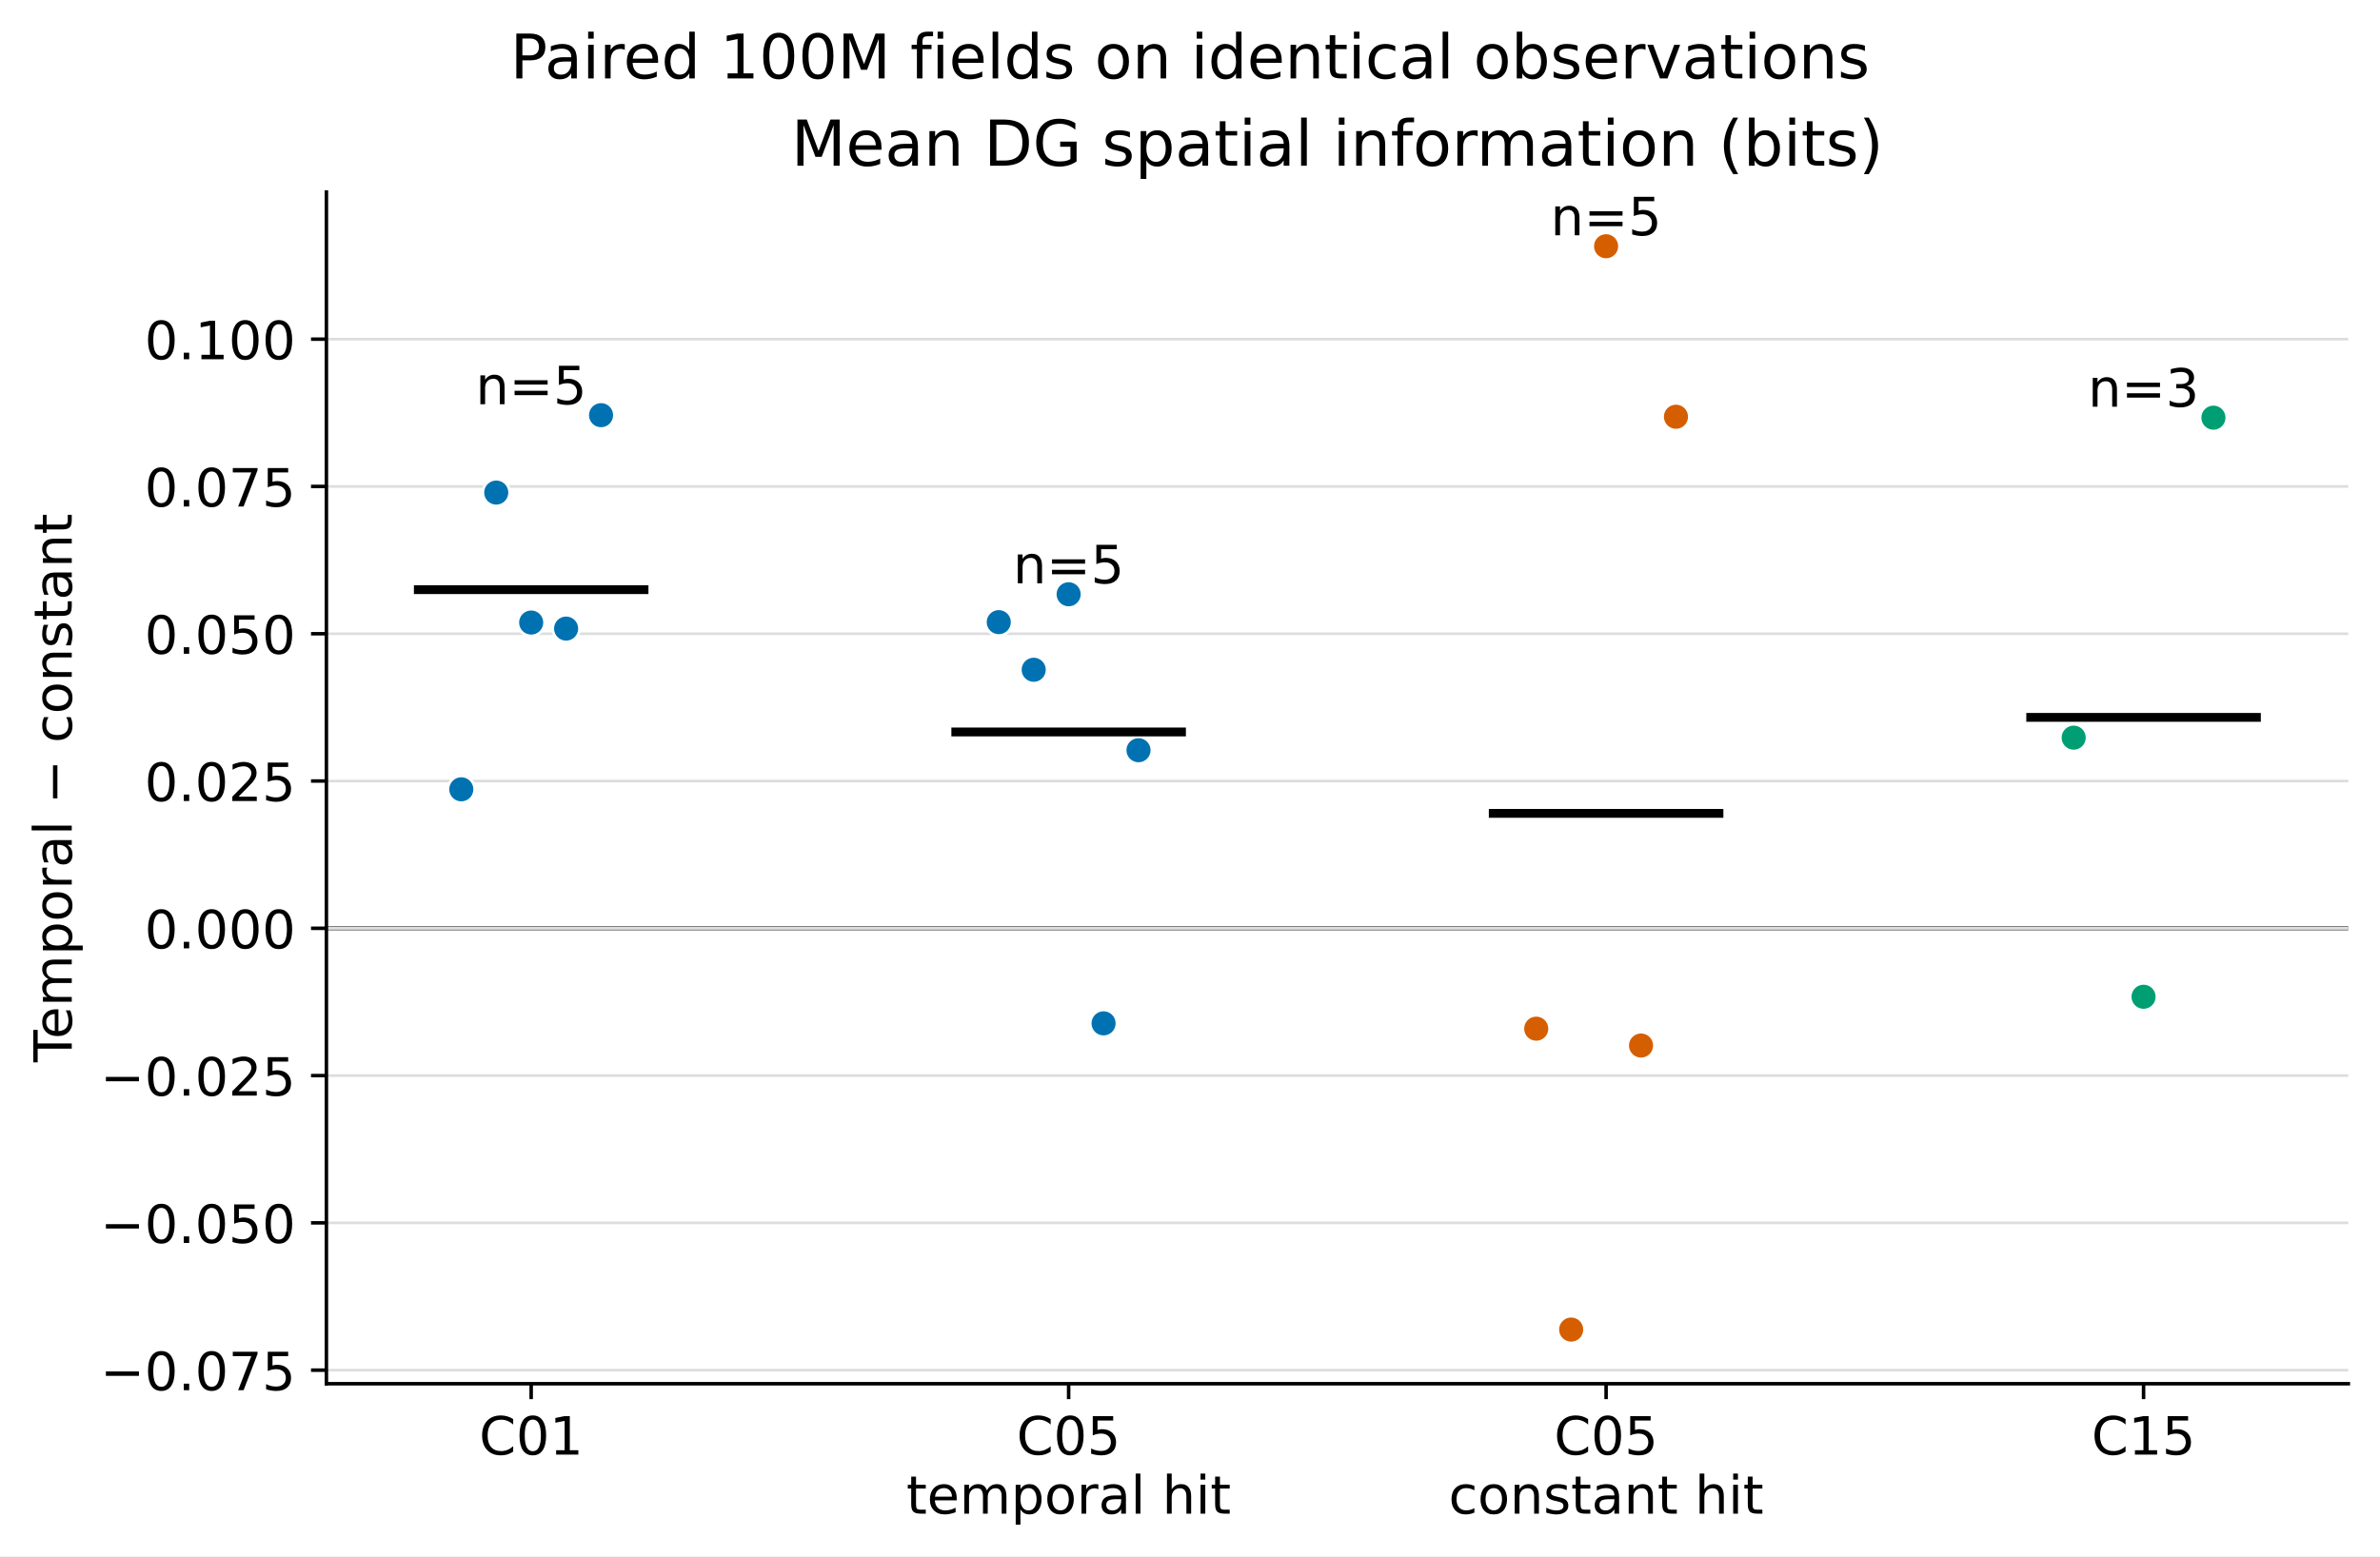
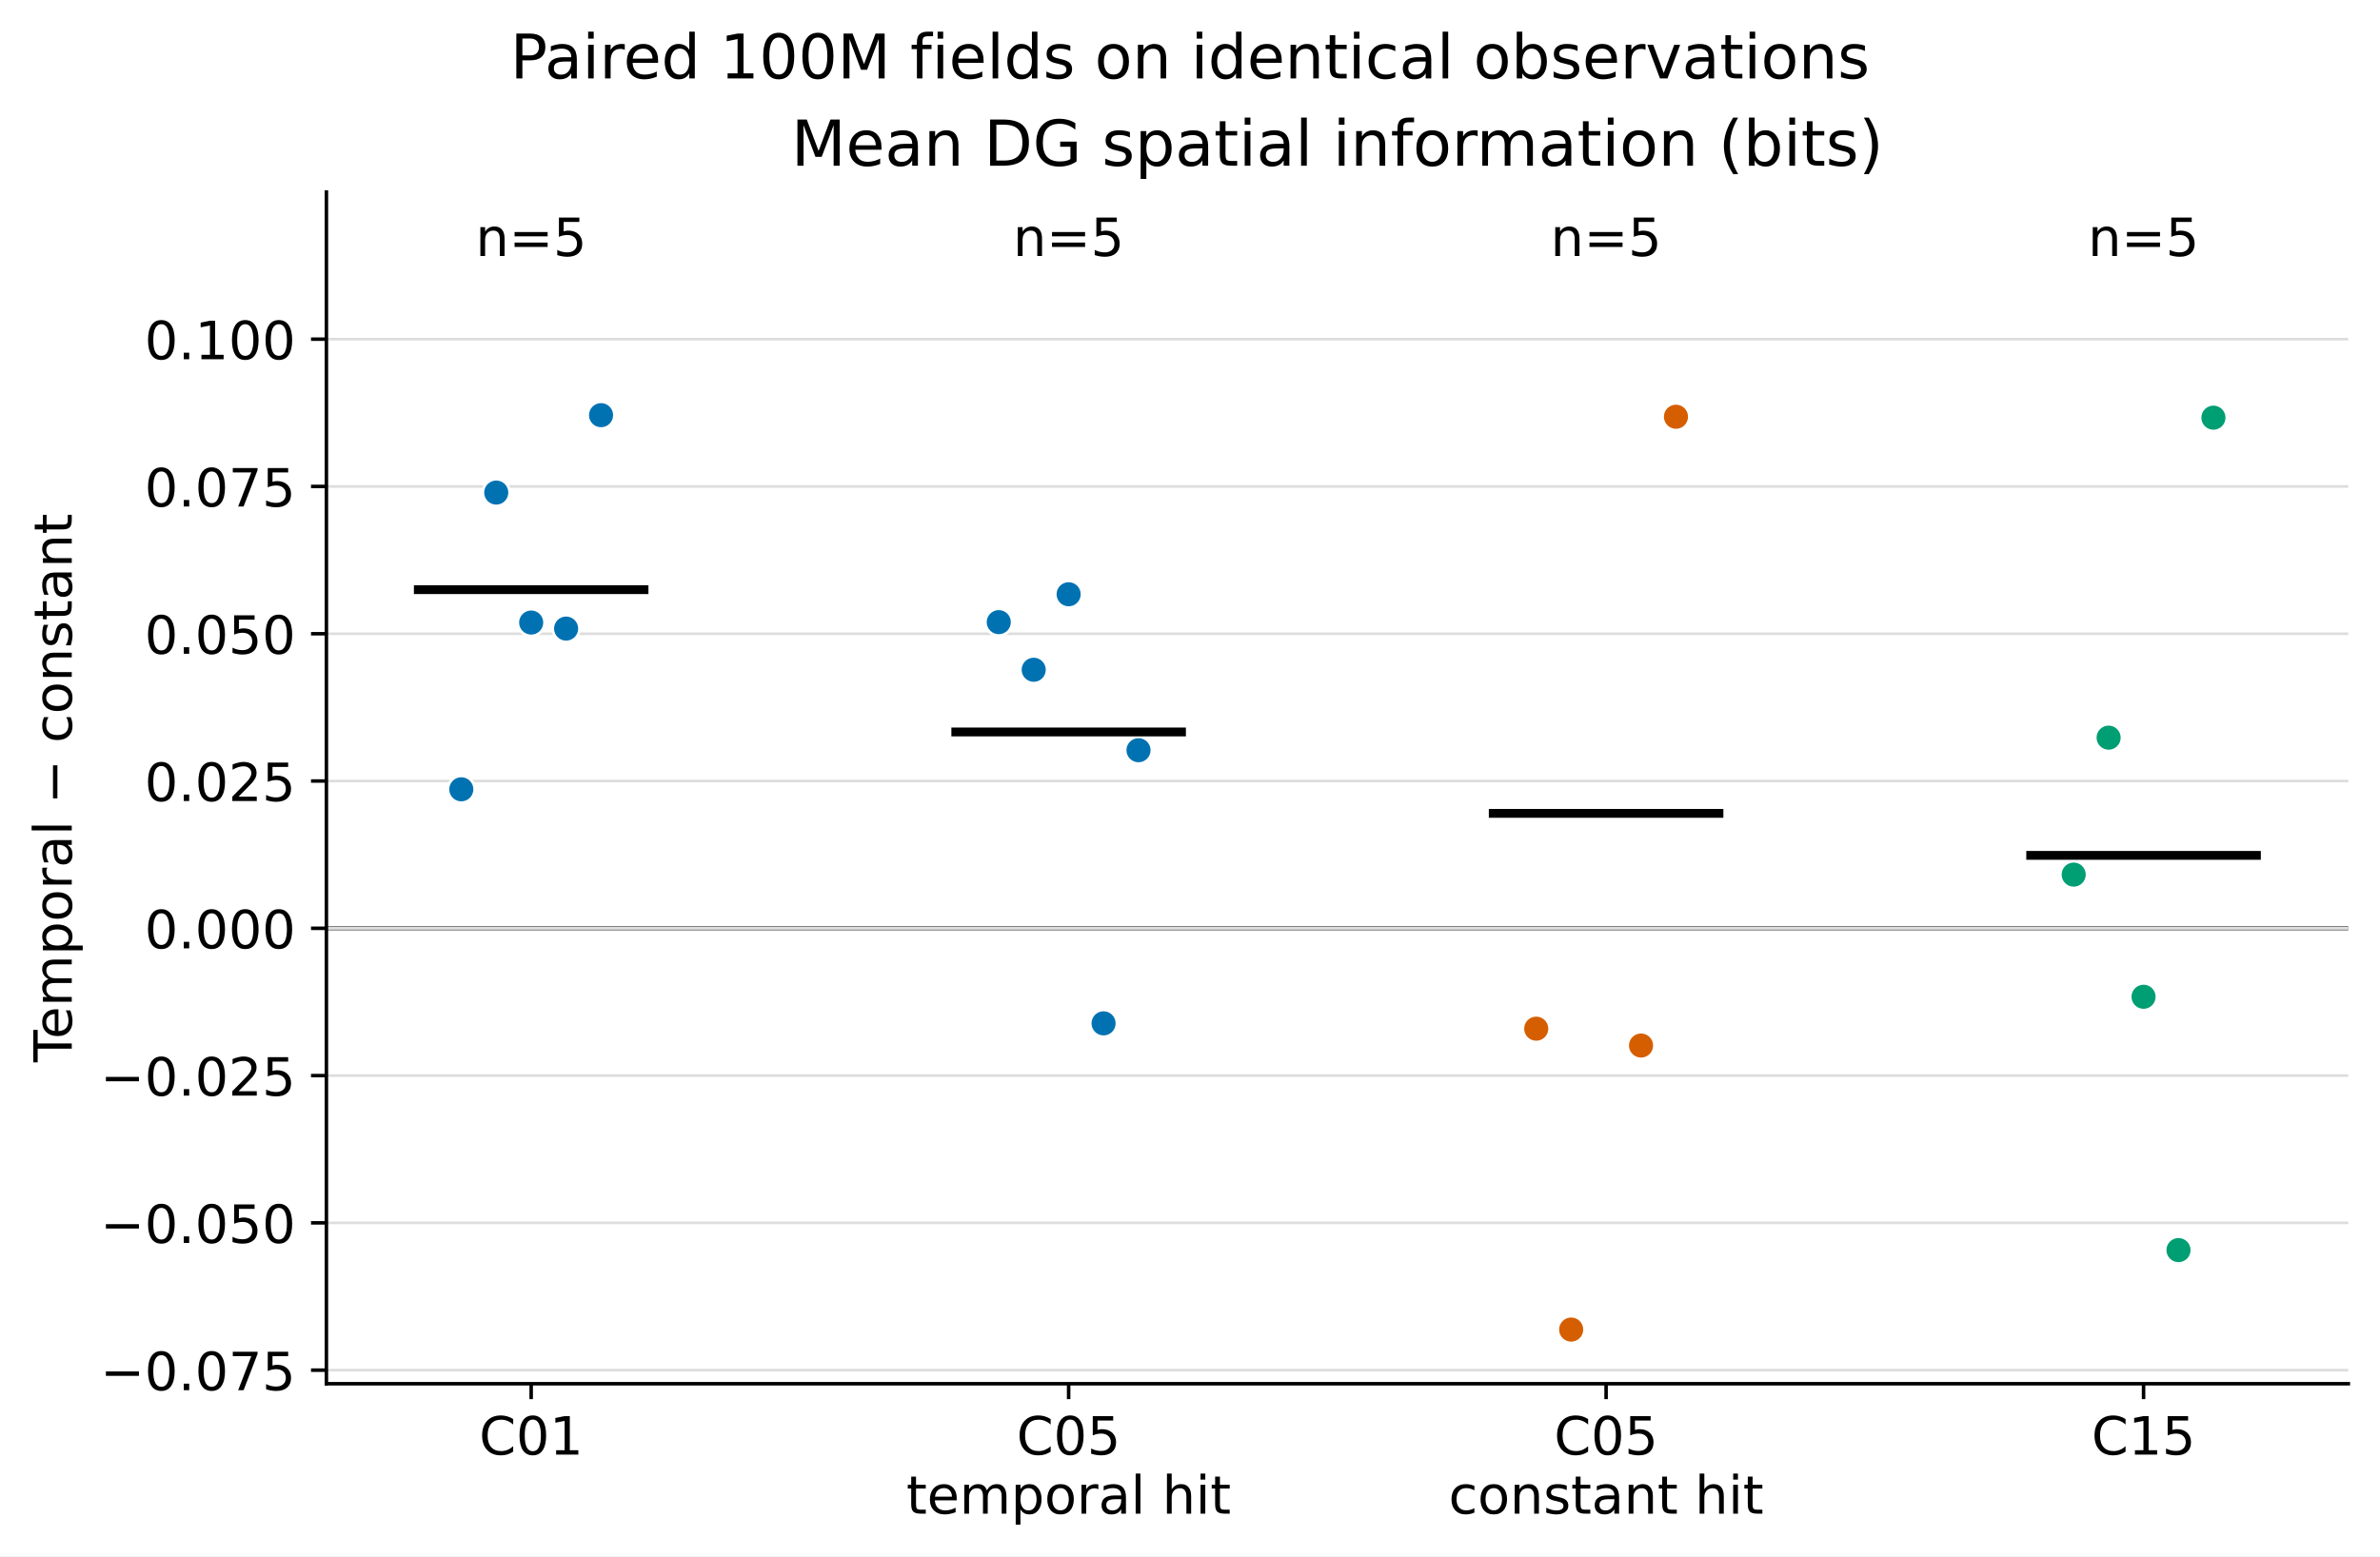
<svg xmlns="http://www.w3.org/2000/svg" xmlns:xlink="http://www.w3.org/1999/xlink" width="541.2pt" height="354pt" viewBox="0 0 541.2 354" version="1.1">
  <defs>
    <style type="text/css">*{stroke-linejoin: round; stroke-linecap: butt}</style>
  </defs>
  <g id="figure_1">
    <g id="patch_1">
      <path d="M 0 354 L 541.2 354 L 541.2 0 L 0 0 z " style="fill: #ffffff" />
    </g>
    <g id="axes_1">
      <g id="patch_2">
        <path d="M 74.223 314.748 L 534 314.748 L 534 43.692 L 74.223 43.692 z " style="fill: #ffffff" />
      </g>
      <g id="line2d_1">
        <path d="M 74.223 211.155 L 534 211.155 " clip-path="url(#pb184d800bf)" style="fill: none; stroke: #777777; stroke-linecap: square" />
      </g>
      <g id="matplotlib.axis_1">
        <g id="xtick_1">
          <g id="line2d_2">
            <defs>
              <path id="mef62edf60f" d="M 0 0 L 0 3.5 " style="stroke: #000000; stroke-width: 0.8" />
            </defs>
            <g>
              <use xlink:href="#mef62edf60f" x="120.787" y="314.748" style="stroke: #000000; stroke-width: 0.8" />
            </g>
          </g>
          <g id="text_1">
            <text style="font-size: 12px; font-family: 'DejaVu Sans'; text-anchor: middle" x="120.787" y="330.867" transform="rotate(-0 120.7874 330.8665)">C01</text>
          </g>
        </g>
        <g id="xtick_2">
          <g id="line2d_3">
            <g>
              <use xlink:href="#mef62edf60f" x="243.003" y="314.748" style="stroke: #000000; stroke-width: 0.8" />
            </g>
          </g>
          <g id="text_2">
            <text style="font-size: 12px; font-family: 'DejaVu Sans'" transform="translate(231.1787 330.8665)">C05</text>
            <text style="font-size: 12px; font-family: 'DejaVu Sans'" transform="translate(206.0958 344.3039)">temporal hit</text>
          </g>
        </g>
        <g id="xtick_3">
          <g id="line2d_4">
            <g>
              <use xlink:href="#mef62edf60f" x="365.219" y="314.748" style="stroke: #000000; stroke-width: 0.8" />
            </g>
          </g>
          <g id="text_3">
            <text style="font-size: 12px; font-family: 'DejaVu Sans'" transform="translate(353.3946 330.8665)">C05</text>
            <text style="font-size: 12px; font-family: 'DejaVu Sans'" transform="translate(329.4087 344.3039)">constant hit</text>
          </g>
        </g>
        <g id="xtick_4">
          <g id="line2d_5">
            <g>
              <use xlink:href="#mef62edf60f" x="487.435" y="314.748" style="stroke: #000000; stroke-width: 0.8" />
            </g>
          </g>
          <g id="text_4">
            <text style="font-size: 12px; font-family: 'DejaVu Sans'; text-anchor: middle" x="487.435" y="330.867" transform="rotate(-0 487.4352 330.8665)">C15</text>
          </g>
        </g>
      </g>
      <g id="matplotlib.axis_2">
        <g id="ytick_1">
          <g id="line2d_6">
            <path d="M 74.223 311.66 L 534 311.66 " clip-path="url(#pb184d800bf)" style="fill: none; stroke: #dddddd; stroke-width: 0.6; stroke-linecap: square" />
          </g>
          <g id="line2d_7">
            <defs>
              <path id="md314a975cc" d="M 0 0 L -3.5 0 " style="stroke: #000000; stroke-width: 0.8" />
            </defs>
            <g>
              <use xlink:href="#md314a975cc" x="74.223" y="311.66" style="stroke: #000000; stroke-width: 0.8" />
            </g>
          </g>
          <g id="text_5">
            <text style="font-size: 12px; font-family: 'DejaVu Sans'; text-anchor: end" x="67.223" y="316.219" transform="rotate(-0 67.22312 316.2186)">−0.075</text>
          </g>
        </g>
        <g id="ytick_2">
          <g id="line2d_8">
            <path d="M 74.223 278.158 L 534 278.158 " clip-path="url(#pb184d800bf)" style="fill: none; stroke: #dddddd; stroke-width: 0.6; stroke-linecap: square" />
          </g>
          <g id="line2d_9">
            <g>
              <use xlink:href="#md314a975cc" x="74.223" y="278.158" style="stroke: #000000; stroke-width: 0.8" />
            </g>
          </g>
          <g id="text_6">
            <text style="font-size: 12px; font-family: 'DejaVu Sans'; text-anchor: end" x="67.223" y="282.717" transform="rotate(-0 67.22312 282.7171)">−0.050</text>
          </g>
        </g>
        <g id="ytick_3">
          <g id="line2d_10">
            <path d="M 74.223 244.657 L 534 244.657 " clip-path="url(#pb184d800bf)" style="fill: none; stroke: #dddddd; stroke-width: 0.6; stroke-linecap: square" />
          </g>
          <g id="line2d_11">
            <g>
              <use xlink:href="#md314a975cc" x="74.223" y="244.657" style="stroke: #000000; stroke-width: 0.8" />
            </g>
          </g>
          <g id="text_7">
            <text style="font-size: 12px; font-family: 'DejaVu Sans'; text-anchor: end" x="67.223" y="249.216" transform="rotate(-0 67.22312 249.2157)">−0.025</text>
          </g>
        </g>
        <g id="ytick_4">
          <g id="line2d_12">
            <path d="M 74.223 211.155 L 534 211.155 " clip-path="url(#pb184d800bf)" style="fill: none; stroke: #dddddd; stroke-width: 0.6; stroke-linecap: square" />
          </g>
          <g id="line2d_13">
            <g>
              <use xlink:href="#md314a975cc" x="74.223" y="211.155" style="stroke: #000000; stroke-width: 0.8" />
            </g>
          </g>
          <g id="text_8">
            <text style="font-size: 12px; font-family: 'DejaVu Sans'; text-anchor: end" x="67.223" y="215.714" transform="rotate(-0 67.22312 215.7142)">0.000</text>
          </g>
        </g>
        <g id="ytick_5">
          <g id="line2d_14">
            <path d="M 74.223 177.654 L 534 177.654 " clip-path="url(#pb184d800bf)" style="fill: none; stroke: #dddddd; stroke-width: 0.6; stroke-linecap: square" />
          </g>
          <g id="line2d_15">
            <g>
              <use xlink:href="#md314a975cc" x="74.223" y="177.654" style="stroke: #000000; stroke-width: 0.8" />
            </g>
          </g>
          <g id="text_9">
            <text style="font-size: 12px; font-family: 'DejaVu Sans'; text-anchor: end" x="67.223" y="182.213" transform="rotate(-0 67.22312 182.2127)">0.025</text>
          </g>
        </g>
        <g id="ytick_6">
          <g id="line2d_16">
            <path d="M 74.223 144.152 L 534 144.152 " clip-path="url(#pb184d800bf)" style="fill: none; stroke: #dddddd; stroke-width: 0.6; stroke-linecap: square" />
          </g>
          <g id="line2d_17">
            <g>
              <use xlink:href="#md314a975cc" x="74.223" y="144.152" style="stroke: #000000; stroke-width: 0.8" />
            </g>
          </g>
          <g id="text_10">
            <text style="font-size: 12px; font-family: 'DejaVu Sans'; text-anchor: end" x="67.223" y="148.711" transform="rotate(-0 67.22312 148.7113)">0.050</text>
          </g>
        </g>
        <g id="ytick_7">
          <g id="line2d_18">
            <path d="M 74.223 110.651 L 534 110.651 " clip-path="url(#pb184d800bf)" style="fill: none; stroke: #dddddd; stroke-width: 0.6; stroke-linecap: square" />
          </g>
          <g id="line2d_19">
            <g>
              <use xlink:href="#md314a975cc" x="74.223" y="110.651" style="stroke: #000000; stroke-width: 0.8" />
            </g>
          </g>
          <g id="text_11">
            <text style="font-size: 12px; font-family: 'DejaVu Sans'; text-anchor: end" x="67.223" y="115.21" transform="rotate(-0 67.22312 115.2098)">0.075</text>
          </g>
        </g>
        <g id="ytick_8">
          <g id="line2d_20">
            <path d="M 74.223 77.149 L 534 77.149 " clip-path="url(#pb184d800bf)" style="fill: none; stroke: #dddddd; stroke-width: 0.6; stroke-linecap: square" />
          </g>
          <g id="line2d_21">
            <g>
              <use xlink:href="#md314a975cc" x="74.223" y="77.149" style="stroke: #000000; stroke-width: 0.8" />
            </g>
          </g>
          <g id="text_12">
            <text style="font-size: 12px; font-family: 'DejaVu Sans'; text-anchor: end" x="67.223" y="81.708" transform="rotate(-0 67.22312 81.70836)">0.100</text>
          </g>
        </g>
        <g id="text_13">
          <text style="font-size: 12px; font-family: 'DejaVu Sans'; text-anchor: middle" x="16.318" y="179.22" transform="rotate(-90 16.31812 179.22)">Temporal − constant</text>
        </g>
      </g>
      <g id="PathCollection_1">
        <defs>
          <path id="m5cb1fc6b8b" d="M 0 3.041 C 0.807 3.041 1.58 2.721 2.151 2.151 C 2.721 1.58 3.041 0.807 3.041 0 C 3.041 -0.807 2.721 -1.58 2.151 -2.151 C 1.58 -2.721 0.807 -3.041 0 -3.041 C -0.807 -3.041 -1.58 -2.721 -2.151 -2.151 C -2.721 -1.58 -3.041 -0.807 -3.041 0 C -3.041 0.807 -2.721 1.58 -2.151 2.151 C -1.58 2.721 -0.807 3.041 0 3.041 z " style="stroke: #ffffff; stroke-width: 0.6" />
        </defs>
        <g clip-path="url(#pb184d800bf)">
          <use xlink:href="#m5cb1fc6b8b" x="104.899" y="179.538" style="fill: #0072b2; stroke: #ffffff; stroke-width: 0.6" />
          <use xlink:href="#m5cb1fc6b8b" x="112.843" y="112.04" style="fill: #0072b2; stroke: #ffffff; stroke-width: 0.6" />
          <use xlink:href="#m5cb1fc6b8b" x="120.787" y="141.607" style="fill: #0072b2; stroke: #ffffff; stroke-width: 0.6" />
          <use xlink:href="#m5cb1fc6b8b" x="128.731" y="142.982" style="fill: #0072b2; stroke: #ffffff; stroke-width: 0.6" />
          <use xlink:href="#m5cb1fc6b8b" x="136.675" y="94.437" style="fill: #0072b2; stroke: #ffffff; stroke-width: 0.6" />
        </g>
      </g>
      <g id="PathCollection_2">
        <g clip-path="url(#pb184d800bf)">
          <use xlink:href="#m5cb1fc6b8b" x="227.115" y="141.516" style="fill: #0072b2; stroke: #ffffff; stroke-width: 0.6" />
          <use xlink:href="#m5cb1fc6b8b" x="235.059" y="152.347" style="fill: #0072b2; stroke: #ffffff; stroke-width: 0.6" />
          <use xlink:href="#m5cb1fc6b8b" x="243.003" y="135.171" style="fill: #0072b2; stroke: #ffffff; stroke-width: 0.6" />
          <use xlink:href="#m5cb1fc6b8b" x="250.947" y="232.776" style="fill: #0072b2; stroke: #ffffff; stroke-width: 0.6" />
          <use xlink:href="#m5cb1fc6b8b" x="258.891" y="170.646" style="fill: #0072b2; stroke: #ffffff; stroke-width: 0.6" />
        </g>
      </g>
      <g id="PathCollection_3">
        <defs>
          <path id="m7949819f37" d="M 0 3.041 C 0.807 3.041 1.58 2.721 2.151 2.151 C 2.721 1.58 3.041 0.807 3.041 0 C 3.041 -0.807 2.721 -1.58 2.151 -2.151 C 1.58 -2.721 0.807 -3.041 0 -3.041 C -0.807 -3.041 -1.58 -2.721 -2.151 -2.151 C -2.721 -1.58 -3.041 -0.807 -3.041 0 C -3.041 0.807 -2.721 1.58 -2.151 2.151 C -1.58 2.721 -0.807 3.041 0 3.041 z " style="stroke: #ffffff; stroke-width: 0.6" />
        </defs>
        <g clip-path="url(#pb184d800bf)">
          <use xlink:href="#m7949819f37" x="349.331" y="233.987" style="fill: #d55e00; stroke: #ffffff; stroke-width: 0.6" />
          <use xlink:href="#m7949819f37" x="357.275" y="302.428" style="fill: #d55e00; stroke: #ffffff; stroke-width: 0.6" />
          <use xlink:href="#m7949819f37" x="365.219" y="56.012" style="fill: #d55e00; stroke: #ffffff; stroke-width: 0.6" />
          <use xlink:href="#m7949819f37" x="373.163" y="237.822" style="fill: #d55e00; stroke: #ffffff; stroke-width: 0.6" />
          <use xlink:href="#m7949819f37" x="381.107" y="94.792" style="fill: #d55e00; stroke: #ffffff; stroke-width: 0.6" />
        </g>
      </g>
      <g id="PathCollection_4">
        <defs>
          <path id="mdf8f193ad5" d="M 0 3.041 C 0.807 3.041 1.58 2.721 2.151 2.151 C 2.721 1.58 3.041 0.807 3.041 0 C 3.041 -0.807 2.721 -1.58 2.151 -2.151 C 1.58 -2.721 0.807 -3.041 0 -3.041 C -0.807 -3.041 -1.58 -2.721 -2.151 -2.151 C -2.721 -1.58 -3.041 -0.807 -3.041 0 C -3.041 0.807 -2.721 1.58 -2.151 2.151 C -1.58 2.721 -0.807 3.041 0 3.041 z " style="stroke: #ffffff; stroke-width: 0.6" />
        </defs>
        <g clip-path="url(#pb184d800bf)">
-           <use xlink:href="#mdf8f193ad5" x="471.547" y="167.79" style="fill: #009e73; stroke: #ffffff; stroke-width: 0.6" />
+           <use xlink:href="#mdf8f193ad5" x="471.547" y="198.943" style="fill: #009e73; stroke: #ffffff; stroke-width: 0.6" />
+           <use xlink:href="#mdf8f193ad5" x="479.491" y="167.79" style="fill: #009e73; stroke: #ffffff; stroke-width: 0.6" />
          <use xlink:href="#mdf8f193ad5" x="487.435" y="226.727" style="fill: #009e73; stroke: #ffffff; stroke-width: 0.6" />
+           <use xlink:href="#mdf8f193ad5" x="495.379" y="284.349" style="fill: #009e73; stroke: #ffffff; stroke-width: 0.6" />
          <use xlink:href="#mdf8f193ad5" x="503.323" y="95.005" style="fill: #009e73; stroke: #ffffff; stroke-width: 0.6" />
        </g>
      </g>
      <g id="patch_3">
        <path d="M 74.223 314.748 L 74.223 43.692 " style="fill: none; stroke: #000000; stroke-width: 0.8; stroke-linejoin: miter; stroke-linecap: square" />
      </g>
      <g id="patch_4">
        <path d="M 74.223 314.748 L 534 314.748 " style="fill: none; stroke: #000000; stroke-width: 0.8; stroke-linejoin: miter; stroke-linecap: square" />
      </g>
      <g id="line2d_22">
        <path d="M 95.122 134.121 L 146.453 134.121 " clip-path="url(#pb184d800bf)" style="fill: none; stroke: #000000; stroke-width: 2; stroke-linecap: square" />
      </g>
      <g id="text_14">
-         <text style="font-size: 12px; font-family: 'DejaVu Sans'; text-anchor: middle" x="120.787" y="91.942" transform="rotate(-0 120.7874 91.94187)">n=5</text>
+         <g id="patch_5">
+           <path d="M 106.7 62.166 L 134.875 62.166 L 134.875 47.673 L 106.7 47.673 z " style="fill: #ffffff" />
+         </g>
+         <text style="font-size: 12px; font-family: 'DejaVu Sans'; text-anchor: middle" x="120.787" y="58.231" transform="rotate(-0 120.7874 58.23087)">n=5</text>
      </g>
      <g id="line2d_23">
        <path d="M 217.338 166.491 L 268.669 166.491 " clip-path="url(#pb184d800bf)" style="fill: none; stroke: #000000; stroke-width: 2; stroke-linecap: square" />
      </g>
      <g id="text_15">
-         <text style="font-size: 12px; font-family: 'DejaVu Sans'; text-anchor: middle" x="243.003" y="132.676" transform="rotate(-0 243.0033 132.6758)">n=5</text>
+         <g id="patch_6">
+           <path d="M 228.916 62.166 L 257.091 62.166 L 257.091 47.673 L 228.916 47.673 z " style="fill: #ffffff" />
+         </g>
+         <text style="font-size: 12px; font-family: 'DejaVu Sans'; text-anchor: middle" x="243.003" y="58.231" transform="rotate(-0 243.0033 58.23087)">n=5</text>
      </g>
      <g id="line2d_24">
        <path d="M 339.554 185.008 L 390.885 185.008 " clip-path="url(#pb184d800bf)" style="fill: none; stroke: #000000; stroke-width: 2; stroke-linecap: square" />
      </g>
      <g id="text_16">
-         <text style="font-size: 12px; font-family: 'DejaVu Sans'; text-anchor: middle" x="365.219" y="53.517" transform="rotate(-0 365.2193 53.51674)">n=5</text>
+         <g id="patch_7">
+           <path d="M 351.131 62.166 L 379.307 62.166 L 379.307 47.673 L 351.131 47.673 z " style="fill: #ffffff" />
+         </g>
+         <text style="font-size: 12px; font-family: 'DejaVu Sans'; text-anchor: middle" x="365.219" y="58.231" transform="rotate(-0 365.2193 58.23087)">n=5</text>
      </g>
      <g id="line2d_25">
-         <path d="M 461.77 163.174 L 513.101 163.174 " clip-path="url(#pb184d800bf)" style="fill: none; stroke: #000000; stroke-width: 2; stroke-linecap: square" />
+         <path d="M 461.77 194.563 L 513.101 194.563 " clip-path="url(#pb184d800bf)" style="fill: none; stroke: #000000; stroke-width: 2; stroke-linecap: square" />
      </g>
      <g id="text_17">
-         <text style="font-size: 12px; font-family: 'DejaVu Sans'; text-anchor: middle" x="487.435" y="92.51" transform="rotate(-0 487.4352 92.50974)">n=3</text>
+         <g id="patch_8">
+           <path d="M 473.347 62.166 L 501.523 62.166 L 501.523 47.673 L 473.347 47.673 z " style="fill: #ffffff" />
+         </g>
+         <text style="font-size: 12px; font-family: 'DejaVu Sans'; text-anchor: middle" x="487.435" y="58.231" transform="rotate(-0 487.4352 58.23087)">n=5</text>
      </g>
      <g id="text_18">
        <text style="font-size: 14.4px; font-family: 'DejaVu Sans'; text-anchor: middle" x="304.111" y="37.692" transform="rotate(-0 304.1113 37.69161)">Mean DG spatial information (bits)</text>
      </g>
    </g>
    <g id="text_19">
      <text style="font-size: 14px; font-family: 'DejaVu Sans'; text-anchor: middle" x="270.6" y="17.838" transform="rotate(-0 270.5998 17.83781)">Paired 100M fields on identical observations</text>
    </g>
  </g>
  <defs>
    <clipPath id="pb184d800bf">
      <rect x="74.223" y="43.692" width="459.776" height="271.057" />
    </clipPath>
  </defs>
</svg>
